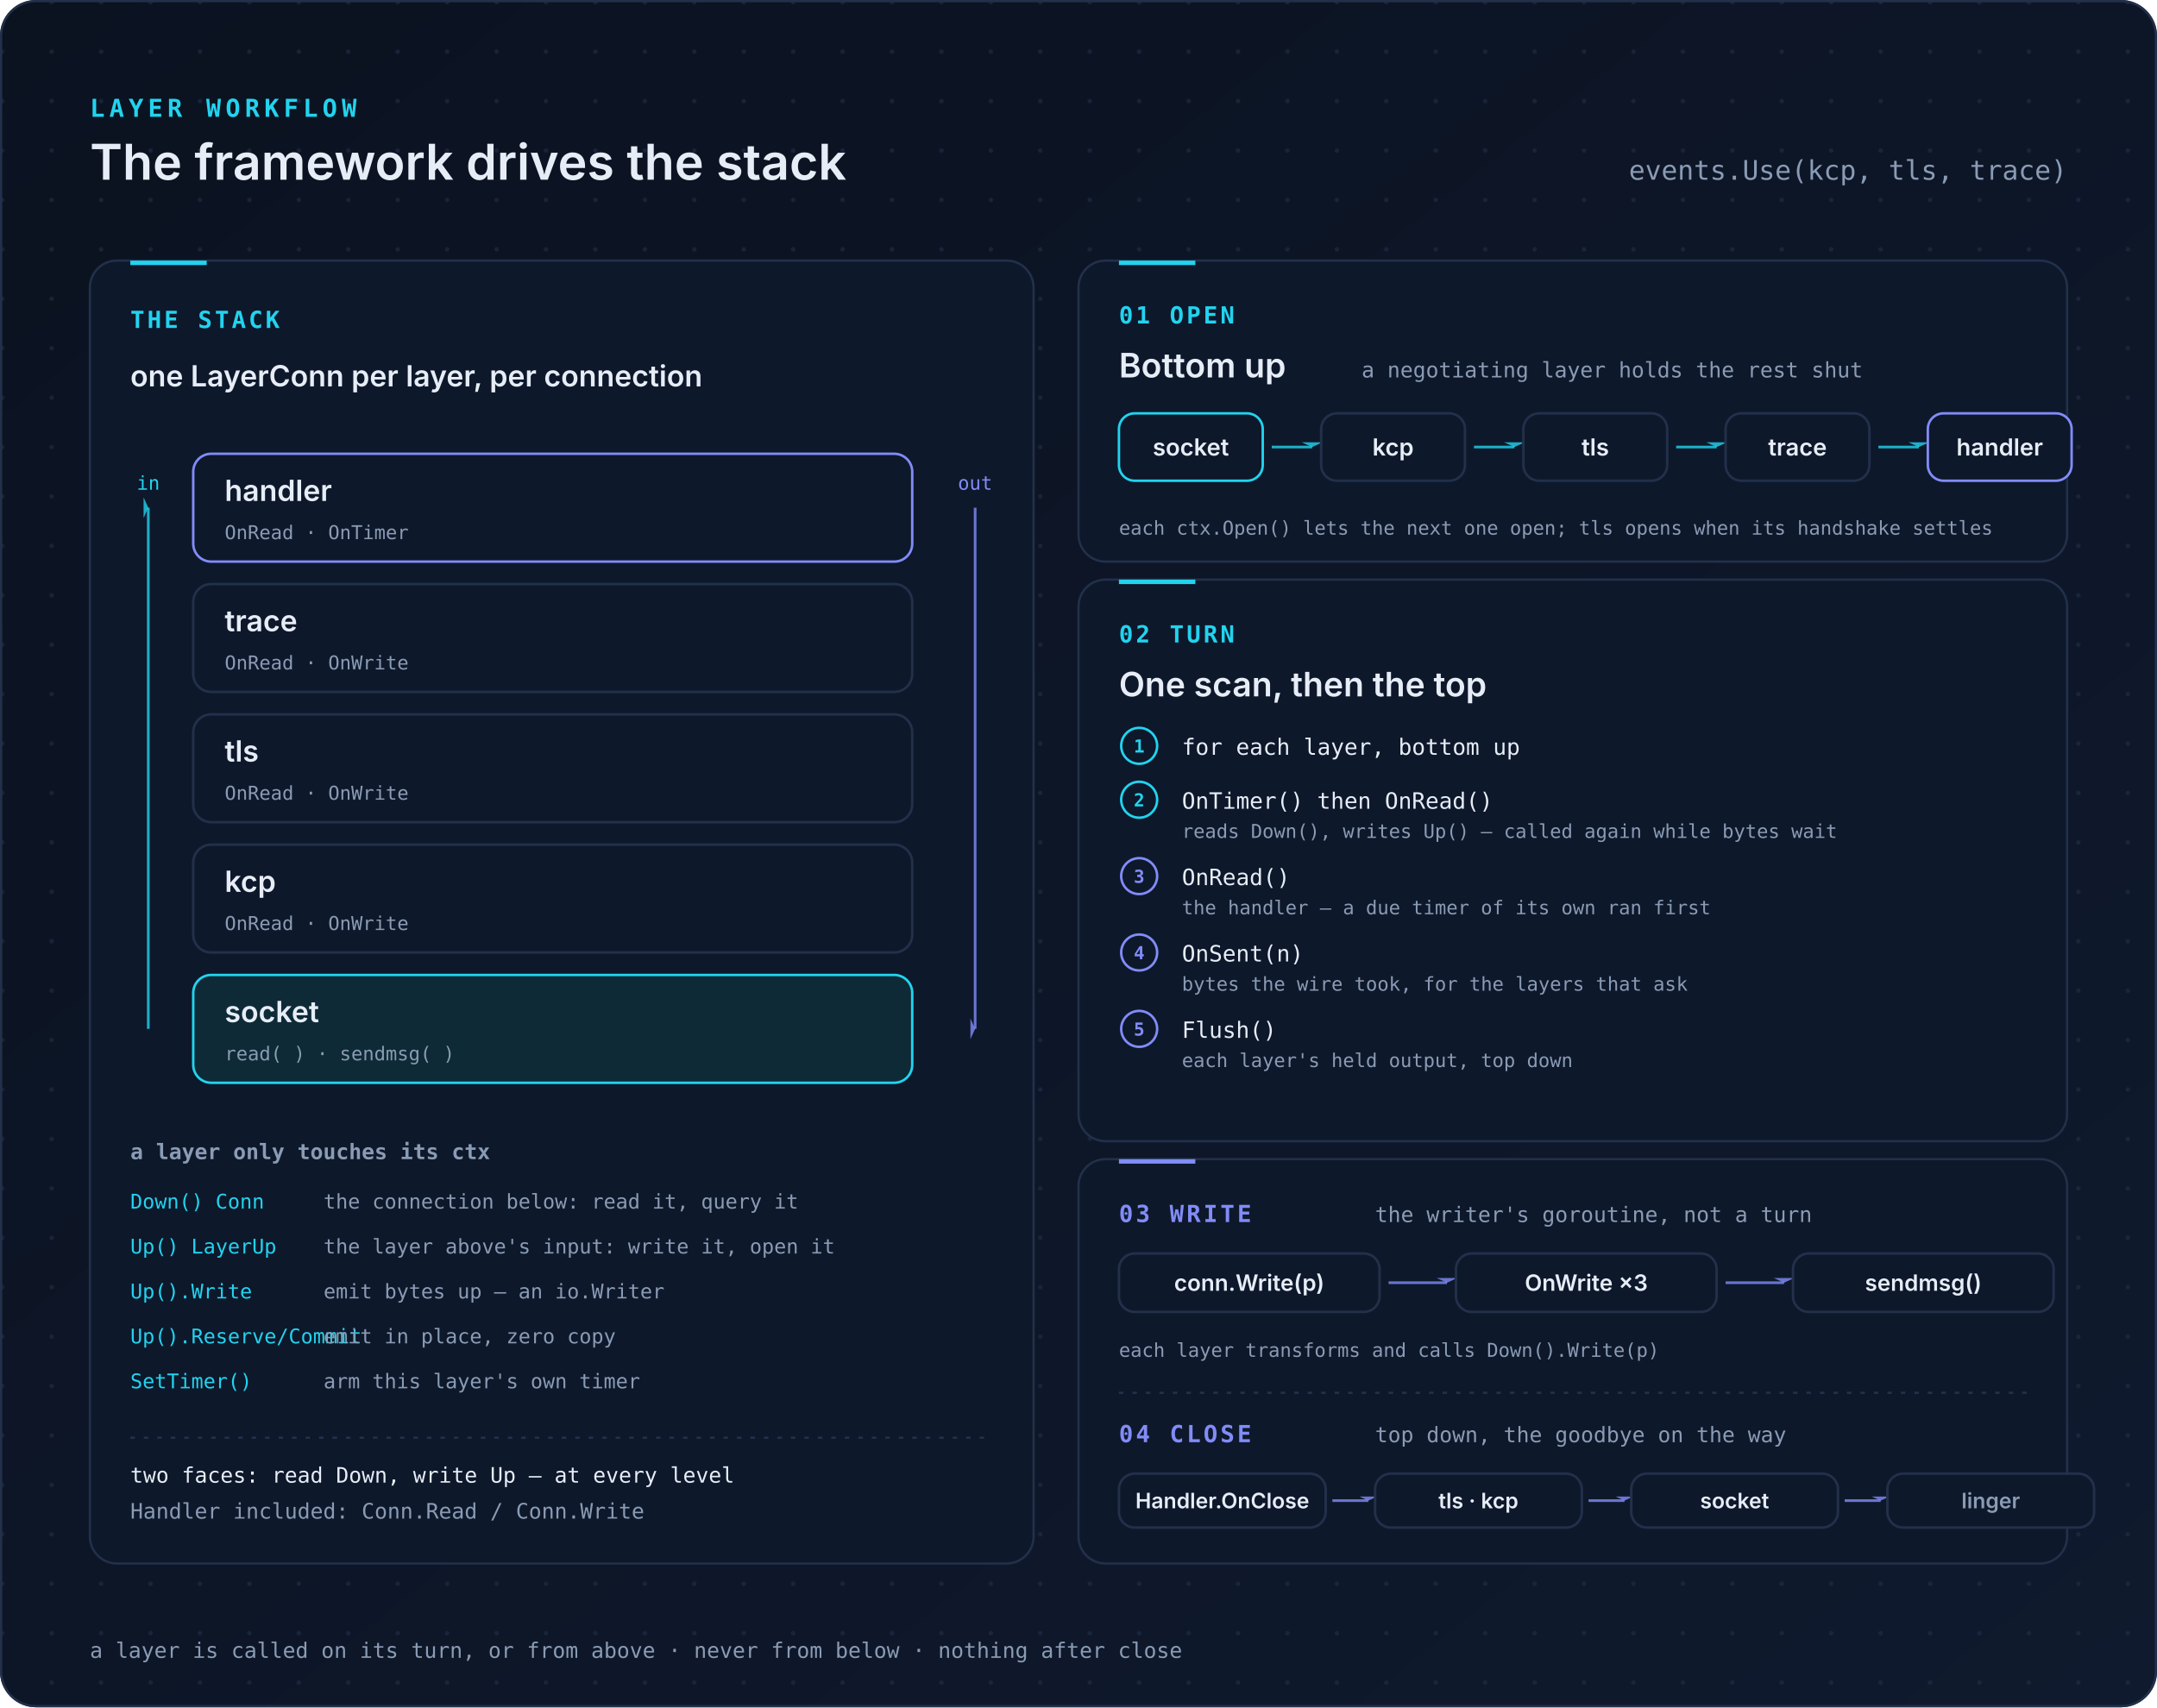
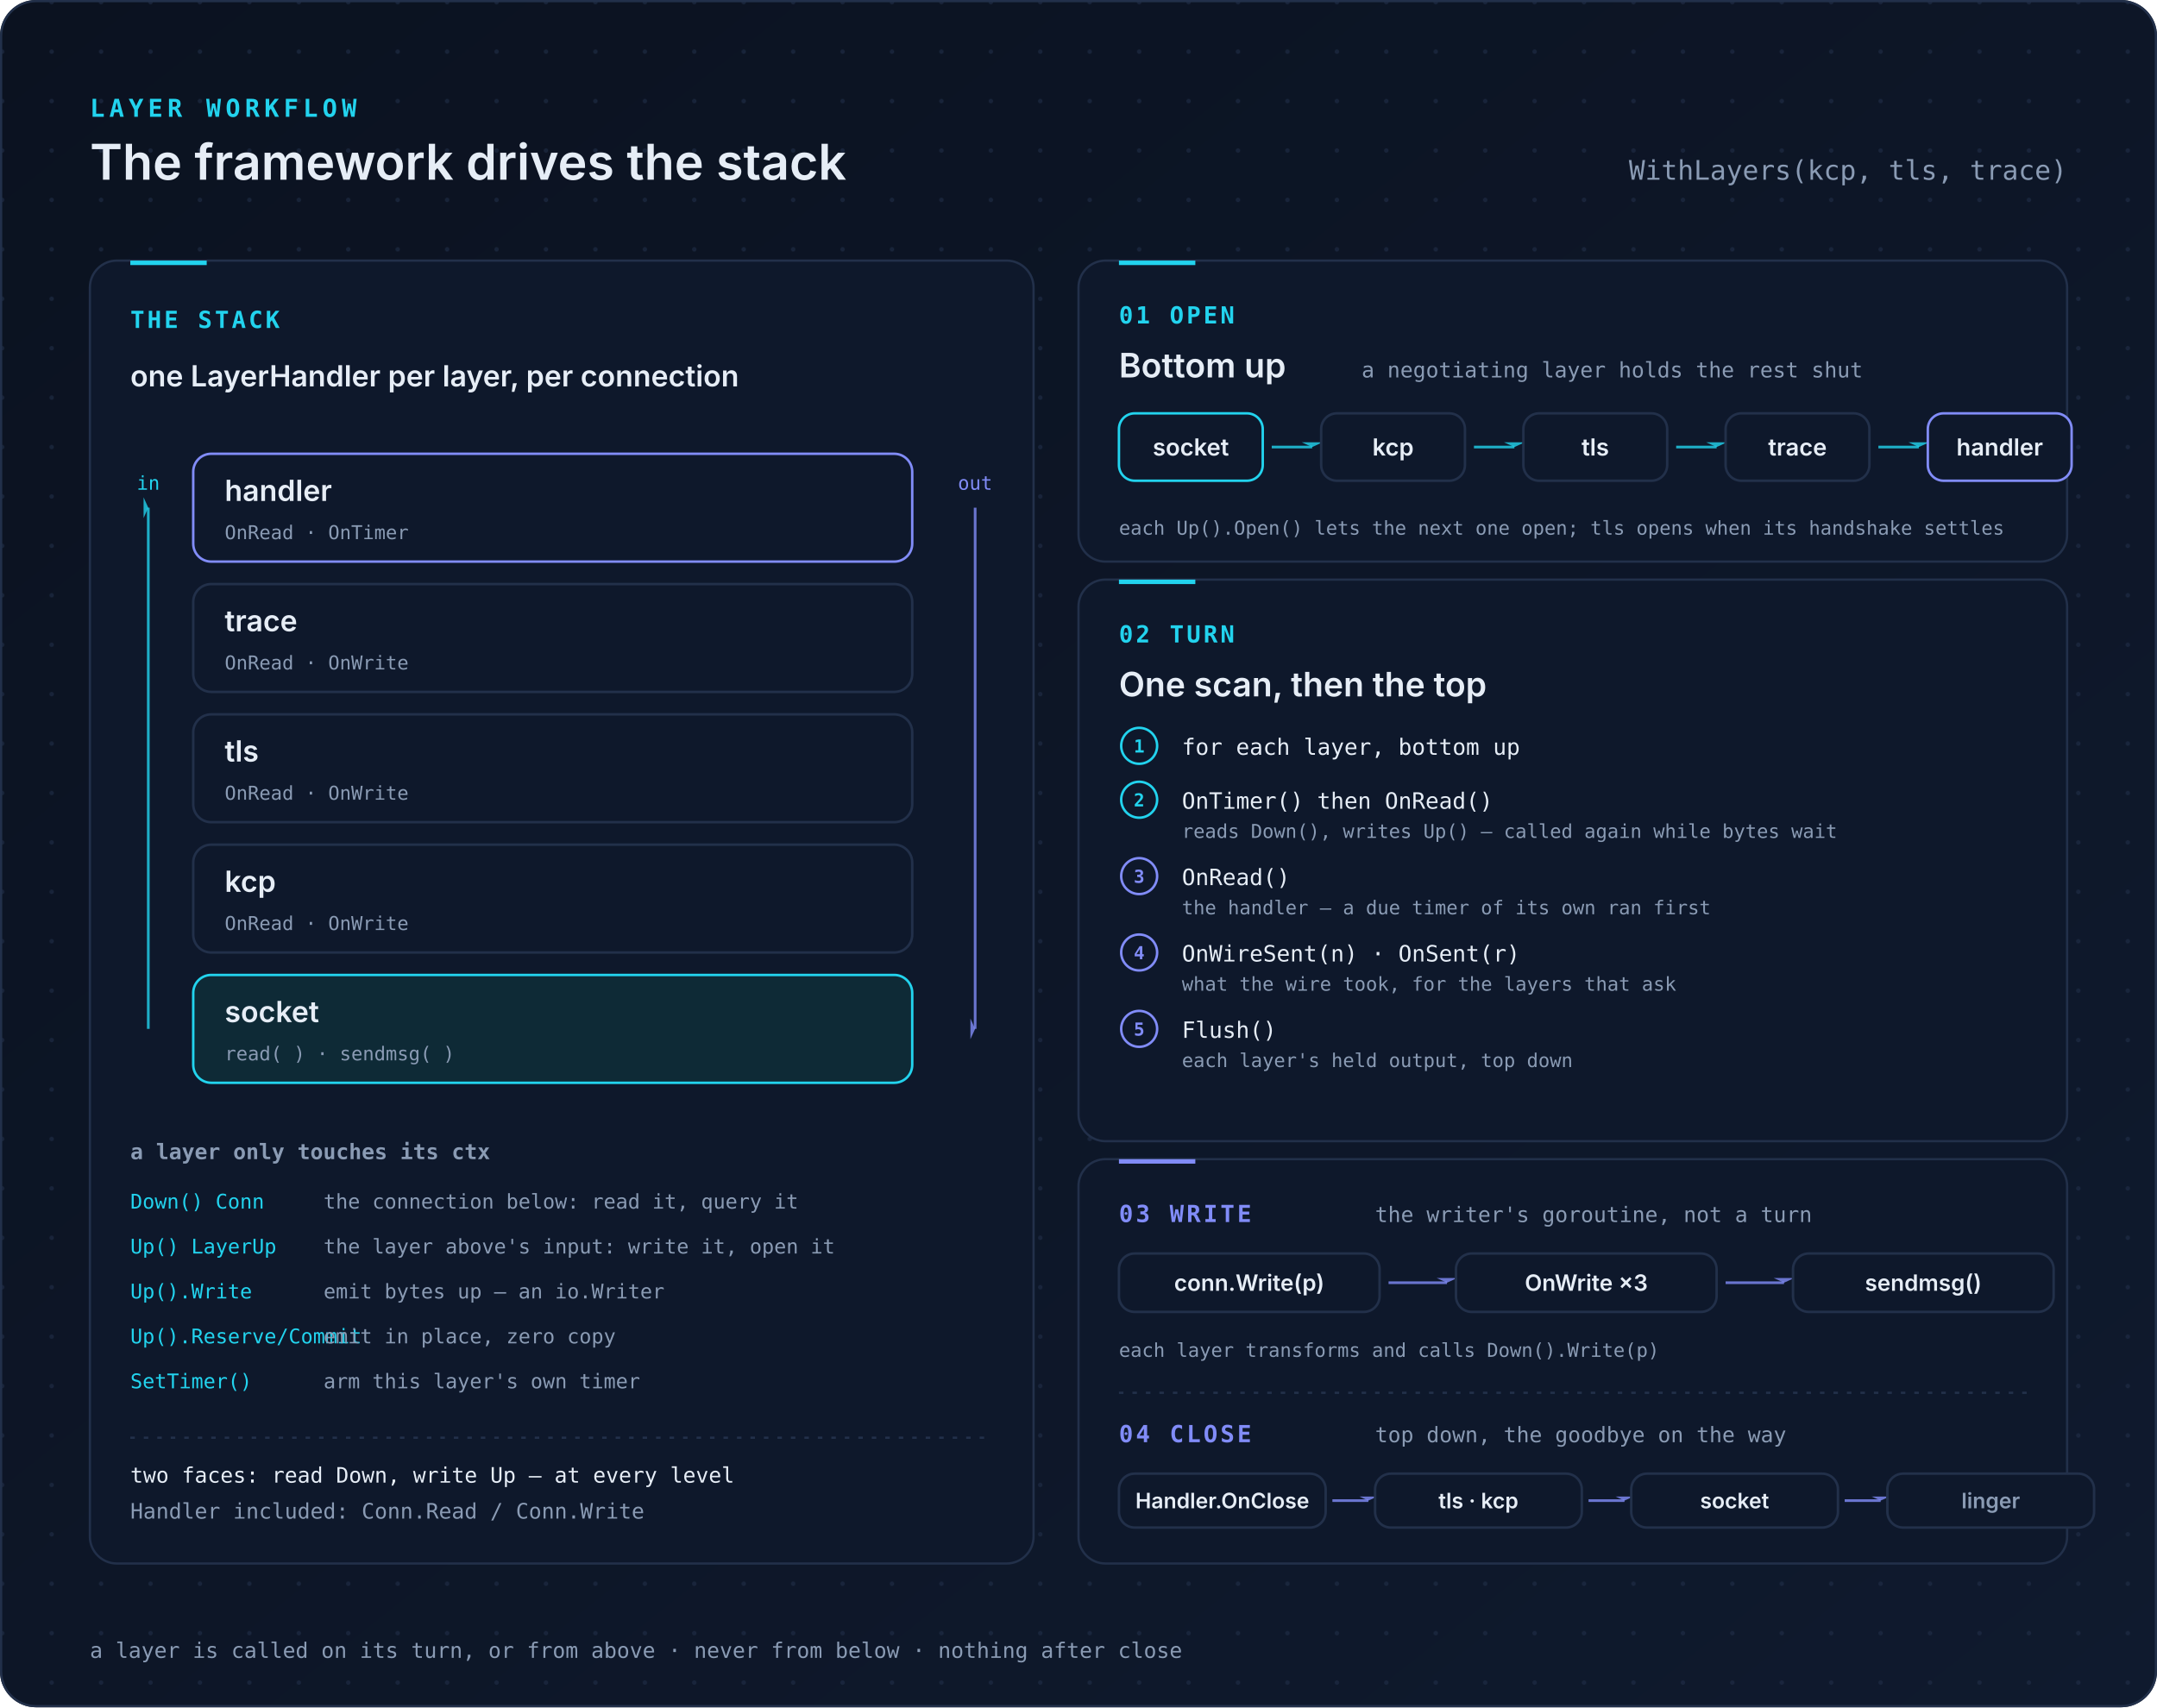
<svg xmlns="http://www.w3.org/2000/svg" width="960" height="760" viewBox="0 0 960 760">
  <defs>
    <linearGradient id="bg" x1="0" y1="0" x2="1" y2="1">
      <stop offset="0" stop-color="#0B1220" />
      <stop offset="1" stop-color="#0F1A2E" />
    </linearGradient>
    <pattern id="dots" width="22" height="22" patternUnits="userSpaceOnUse">
      <circle cx="1" cy="1" r="1" fill="#22304A" />
    </pattern>
  </defs>
  <rect width="960" height="760" rx="16" fill="url(#bg)" />
  <rect width="960" height="760" rx="16" fill="url(#dots)" opacity="0.55" />
  <rect x="0.5" y="0.5" width="959" height="759" rx="15.5" fill="none" stroke="#22304A" />
  <text x="40" y="52" font-family="'JetBrains Mono', ui-monospace, SFMono-Regular, Menlo, Consolas, monospace" font-size="11" fill="#22D3EE" text-anchor="start" font-weight="600" letter-spacing="2">LAYER WORKFLOW</text>
  <text x="40" y="80" font-family="Inter, -apple-system, BlinkMacSystemFont, 'Segoe UI', Helvetica, Arial, sans-serif" font-size="22" fill="#E6EDF6" text-anchor="start" font-weight="600">The framework drives the stack</text>
-   <text x="920" y="80" font-family="'JetBrains Mono', ui-monospace, SFMono-Regular, Menlo, Consolas, monospace" font-size="12" fill="#8A9BB4" text-anchor="end" font-weight="400">events.Use(kcp, tls, trace)</text>
+   <text x="920" y="80" font-family="'JetBrains Mono', ui-monospace, SFMono-Regular, Menlo, Consolas, monospace" font-size="12" fill="#8A9BB4" text-anchor="end" font-weight="400">WithLayers(kcp, tls, trace)</text>
  <rect x="40" y="116" width="420" height="580" rx="12" fill="#0E182B" stroke="#22304A" />
  <rect x="58" y="116" width="34" height="2" fill="#22D3EE" />
  <text x="58" y="146" font-family="'JetBrains Mono', ui-monospace, SFMono-Regular, Menlo, Consolas, monospace" font-size="10.5" fill="#22D3EE" text-anchor="start" font-weight="600" letter-spacing="1.2">THE STACK</text>
-   <text x="58" y="172" font-family="Inter, -apple-system, BlinkMacSystemFont, 'Segoe UI', Helvetica, Arial, sans-serif" font-size="13" fill="#E6EDF6" text-anchor="start" font-weight="600">one LayerConn per layer, per connection</text>
+   <text x="58" y="172" font-family="Inter, -apple-system, BlinkMacSystemFont, 'Segoe UI', Helvetica, Arial, sans-serif" font-size="13" fill="#E6EDF6" text-anchor="start" font-weight="600">one LayerHandler per layer, per connection</text>
  <rect x="86" y="202" width="320" height="48" rx="8" fill="#0E182B" stroke="#818CF8" stroke-width="1.1" />
  <text x="100" y="223" font-family="Inter, -apple-system, BlinkMacSystemFont, 'Segoe UI', Helvetica, Arial, sans-serif" font-size="13" fill="#E6EDF6" text-anchor="start" font-weight="600">handler</text>
  <text x="100" y="240" font-family="'JetBrains Mono', ui-monospace, SFMono-Regular, Menlo, Consolas, monospace" font-size="8.5" fill="#8A9BB4" text-anchor="start" font-weight="400">OnRead · OnTimer</text>
  <rect x="86" y="260" width="320" height="48" rx="8" fill="#0E182B" stroke="#22304A" stroke-width="1.1" />
  <text x="100" y="281" font-family="Inter, -apple-system, BlinkMacSystemFont, 'Segoe UI', Helvetica, Arial, sans-serif" font-size="13" fill="#E6EDF6" text-anchor="start" font-weight="600">trace</text>
  <text x="100" y="298" font-family="'JetBrains Mono', ui-monospace, SFMono-Regular, Menlo, Consolas, monospace" font-size="8.5" fill="#8A9BB4" text-anchor="start" font-weight="400">OnRead · OnWrite</text>
  <rect x="86" y="318" width="320" height="48" rx="8" fill="#0E182B" stroke="#22304A" stroke-width="1.1" />
  <text x="100" y="339" font-family="Inter, -apple-system, BlinkMacSystemFont, 'Segoe UI', Helvetica, Arial, sans-serif" font-size="13" fill="#E6EDF6" text-anchor="start" font-weight="600">tls</text>
  <text x="100" y="356" font-family="'JetBrains Mono', ui-monospace, SFMono-Regular, Menlo, Consolas, monospace" font-size="8.5" fill="#8A9BB4" text-anchor="start" font-weight="400">OnRead · OnWrite</text>
  <rect x="86" y="376" width="320" height="48" rx="8" fill="#0E182B" stroke="#22304A" stroke-width="1.1" />
  <text x="100" y="397" font-family="Inter, -apple-system, BlinkMacSystemFont, 'Segoe UI', Helvetica, Arial, sans-serif" font-size="13" fill="#E6EDF6" text-anchor="start" font-weight="600">kcp</text>
  <text x="100" y="414" font-family="'JetBrains Mono', ui-monospace, SFMono-Regular, Menlo, Consolas, monospace" font-size="8.5" fill="#8A9BB4" text-anchor="start" font-weight="400">OnRead · OnWrite</text>
  <rect x="86" y="434" width="320" height="48" rx="8" fill="#0E2A36" stroke="#22D3EE" stroke-width="1.1" />
  <text x="100" y="455" font-family="Inter, -apple-system, BlinkMacSystemFont, 'Segoe UI', Helvetica, Arial, sans-serif" font-size="13" fill="#E6EDF6" text-anchor="start" font-weight="600">socket</text>
  <text x="100" y="472" font-family="'JetBrains Mono', ui-monospace, SFMono-Regular, Menlo, Consolas, monospace" font-size="8.5" fill="#8A9BB4" text-anchor="start" font-weight="400">read( ) · sendmsg( )</text>
  <line x1="66" y1="458.0" x2="66" y2="226.0" stroke="#22D3EE" stroke-width="1.2" opacity="0.8" />
  <path d="M66,226.0 l-2.1,4.62 v-9.24 z" fill="#22D3EE" opacity="0.8" />
  <line x1="434" y1="226.0" x2="434" y2="458.0" stroke="#818CF8" stroke-width="1.2" opacity="0.8" />
  <path d="M434,458.0 l-2.1,-4.62 v9.24 z" fill="#818CF8" opacity="0.8" />
  <text x="66" y="218.0" font-family="'JetBrains Mono', ui-monospace, SFMono-Regular, Menlo, Consolas, monospace" font-size="8.5" fill="#22D3EE" text-anchor="middle" font-weight="400">in</text>
  <text x="434" y="218.0" font-family="'JetBrains Mono', ui-monospace, SFMono-Regular, Menlo, Consolas, monospace" font-size="8.5" fill="#818CF8" text-anchor="middle" font-weight="400">out</text>
  <text x="58" y="516" font-family="'JetBrains Mono', ui-monospace, SFMono-Regular, Menlo, Consolas, monospace" font-size="9.5" fill="#8A9BB4" text-anchor="start" font-weight="600">a layer only touches its ctx</text>
  <text x="58" y="538" font-family="'JetBrains Mono', ui-monospace, SFMono-Regular, Menlo, Consolas, monospace" font-size="9" fill="#22D3EE" text-anchor="start" font-weight="400">Down() Conn</text>
  <text x="144" y="538" font-family="'JetBrains Mono', ui-monospace, SFMono-Regular, Menlo, Consolas, monospace" font-size="9" fill="#8A9BB4" text-anchor="start" font-weight="400">the connection below: read it, query it</text>
  <text x="58" y="558" font-family="'JetBrains Mono', ui-monospace, SFMono-Regular, Menlo, Consolas, monospace" font-size="9" fill="#22D3EE" text-anchor="start" font-weight="400">Up() LayerUp</text>
  <text x="144" y="558" font-family="'JetBrains Mono', ui-monospace, SFMono-Regular, Menlo, Consolas, monospace" font-size="9" fill="#8A9BB4" text-anchor="start" font-weight="400">the layer above's input: write it, open it</text>
  <text x="58" y="578" font-family="'JetBrains Mono', ui-monospace, SFMono-Regular, Menlo, Consolas, monospace" font-size="9" fill="#22D3EE" text-anchor="start" font-weight="400">Up().Write</text>
  <text x="144" y="578" font-family="'JetBrains Mono', ui-monospace, SFMono-Regular, Menlo, Consolas, monospace" font-size="9" fill="#8A9BB4" text-anchor="start" font-weight="400">emit bytes up — an io.Writer</text>
  <text x="58" y="598" font-family="'JetBrains Mono', ui-monospace, SFMono-Regular, Menlo, Consolas, monospace" font-size="9" fill="#22D3EE" text-anchor="start" font-weight="400">Up().Reserve/Commit</text>
  <text x="144" y="598" font-family="'JetBrains Mono', ui-monospace, SFMono-Regular, Menlo, Consolas, monospace" font-size="9" fill="#8A9BB4" text-anchor="start" font-weight="400">emit in place, zero copy</text>
  <text x="58" y="618" font-family="'JetBrains Mono', ui-monospace, SFMono-Regular, Menlo, Consolas, monospace" font-size="9" fill="#22D3EE" text-anchor="start" font-weight="400">SetTimer()</text>
  <text x="144" y="618" font-family="'JetBrains Mono', ui-monospace, SFMono-Regular, Menlo, Consolas, monospace" font-size="9" fill="#8A9BB4" text-anchor="start" font-weight="400">arm this layer's own timer</text>
  <line x1="58" y1="640" x2="442" y2="640" stroke="#22304A" stroke-dasharray="2 4" />
  <text x="58" y="660" font-family="'JetBrains Mono', ui-monospace, SFMono-Regular, Menlo, Consolas, monospace" font-size="9.5" fill="#E6EDF6" text-anchor="start" font-weight="400">two faces: read Down, write Up — at every level</text>
  <text x="58" y="676" font-family="'JetBrains Mono', ui-monospace, SFMono-Regular, Menlo, Consolas, monospace" font-size="9.5" fill="#8A9BB4" text-anchor="start" font-weight="400">Handler included: Conn.Read / Conn.Write</text>
  <rect x="480" y="116" width="440" height="134" rx="12" fill="#0E182B" stroke="#22304A" />
  <rect x="498" y="116" width="34" height="2" fill="#22D3EE" />
  <text x="498" y="144" font-family="'JetBrains Mono', ui-monospace, SFMono-Regular, Menlo, Consolas, monospace" font-size="10.5" fill="#22D3EE" text-anchor="start" font-weight="600" letter-spacing="1.2">01  OPEN</text>
  <text x="498" y="168" font-family="Inter, -apple-system, BlinkMacSystemFont, 'Segoe UI', Helvetica, Arial, sans-serif" font-size="15" fill="#E6EDF6" text-anchor="start" font-weight="600">Bottom up</text>
  <text x="606" y="168" font-family="'JetBrains Mono', ui-monospace, SFMono-Regular, Menlo, Consolas, monospace" font-size="9.5" fill="#8A9BB4" text-anchor="start" font-weight="400">a negotiating layer holds the rest shut</text>
  <rect x="498" y="184" width="64" height="30" rx="7" fill="#0E182B" stroke="#22D3EE" stroke-width="1.1" />
  <text x="530.0" y="202.78" font-family="Inter, -apple-system, BlinkMacSystemFont, 'Segoe UI', Helvetica, Arial, sans-serif" font-size="10.5" fill="#E6EDF6" text-anchor="middle" font-weight="600">socket</text>
  <line x1="566" y1="199" x2="584" y2="199" stroke="#22D3EE" stroke-width="1.2" opacity="0.8" />
  <path d="M584,199 l-4.62,-2.1 h9.24 z" fill="#22D3EE" opacity="0.8" />
  <rect x="588" y="184" width="64" height="30" rx="7" fill="#0E182B" stroke="#22304A" stroke-width="1.1" />
  <text x="620.0" y="202.78" font-family="Inter, -apple-system, BlinkMacSystemFont, 'Segoe UI', Helvetica, Arial, sans-serif" font-size="10.5" fill="#E6EDF6" text-anchor="middle" font-weight="600">kcp</text>
  <line x1="656" y1="199" x2="674" y2="199" stroke="#22D3EE" stroke-width="1.2" opacity="0.8" />
  <path d="M674,199 l-4.62,-2.1 h9.24 z" fill="#22D3EE" opacity="0.8" />
  <rect x="678" y="184" width="64" height="30" rx="7" fill="#0E182B" stroke="#22304A" stroke-width="1.1" />
  <text x="710.0" y="202.78" font-family="Inter, -apple-system, BlinkMacSystemFont, 'Segoe UI', Helvetica, Arial, sans-serif" font-size="10.5" fill="#E6EDF6" text-anchor="middle" font-weight="600">tls</text>
  <line x1="746" y1="199" x2="764" y2="199" stroke="#22D3EE" stroke-width="1.2" opacity="0.8" />
  <path d="M764,199 l-4.62,-2.1 h9.24 z" fill="#22D3EE" opacity="0.8" />
  <rect x="768" y="184" width="64" height="30" rx="7" fill="#0E182B" stroke="#22304A" stroke-width="1.1" />
  <text x="800.0" y="202.78" font-family="Inter, -apple-system, BlinkMacSystemFont, 'Segoe UI', Helvetica, Arial, sans-serif" font-size="10.5" fill="#E6EDF6" text-anchor="middle" font-weight="600">trace</text>
  <line x1="836" y1="199" x2="854" y2="199" stroke="#22D3EE" stroke-width="1.2" opacity="0.8" />
  <path d="M854,199 l-4.62,-2.1 h9.24 z" fill="#22D3EE" opacity="0.8" />
  <rect x="858" y="184" width="64" height="30" rx="7" fill="#0E182B" stroke="#818CF8" stroke-width="1.1" />
  <text x="890.0" y="202.78" font-family="Inter, -apple-system, BlinkMacSystemFont, 'Segoe UI', Helvetica, Arial, sans-serif" font-size="10.5" fill="#E6EDF6" text-anchor="middle" font-weight="600">handler</text>
-   <text x="498" y="238" font-family="'JetBrains Mono', ui-monospace, SFMono-Regular, Menlo, Consolas, monospace" font-size="8.5" fill="#8A9BB4" text-anchor="start" font-weight="400">each ctx.Open() lets the next one open; tls opens when its handshake settles</text>
+   <text x="498" y="238" font-family="'JetBrains Mono', ui-monospace, SFMono-Regular, Menlo, Consolas, monospace" font-size="8.5" fill="#8A9BB4" text-anchor="start" font-weight="400">each Up().Open() lets the next one open; tls opens when its handshake settles</text>
  <rect x="480" y="258" width="440" height="250" rx="12" fill="#0E182B" stroke="#22304A" />
  <rect x="498" y="258" width="34" height="2" fill="#22D3EE" />
  <text x="498" y="286" font-family="'JetBrains Mono', ui-monospace, SFMono-Regular, Menlo, Consolas, monospace" font-size="10.5" fill="#22D3EE" text-anchor="start" font-weight="600" letter-spacing="1.2">02  TURN</text>
  <text x="498" y="310" font-family="Inter, -apple-system, BlinkMacSystemFont, 'Segoe UI', Helvetica, Arial, sans-serif" font-size="15" fill="#E6EDF6" text-anchor="start" font-weight="600">One scan, then the top</text>
  <circle cx="507" cy="332" r="8" fill="none" stroke="#22D3EE" stroke-width="1.1" />
  <text x="507" y="335" font-family="'JetBrains Mono', ui-monospace, SFMono-Regular, Menlo, Consolas, monospace" font-size="8" fill="#22D3EE" text-anchor="middle" font-weight="600">1</text>
  <text x="526" y="336" font-family="'JetBrains Mono', ui-monospace, SFMono-Regular, Menlo, Consolas, monospace" font-size="10" fill="#E6EDF6" text-anchor="start" font-weight="400">for each layer, bottom up</text>
  <circle cx="507" cy="356" r="8" fill="none" stroke="#22D3EE" stroke-width="1.1" />
  <text x="507" y="359" font-family="'JetBrains Mono', ui-monospace, SFMono-Regular, Menlo, Consolas, monospace" font-size="8" fill="#22D3EE" text-anchor="middle" font-weight="600">2</text>
  <text x="526" y="360" font-family="'JetBrains Mono', ui-monospace, SFMono-Regular, Menlo, Consolas, monospace" font-size="10" fill="#E6EDF6" text-anchor="start" font-weight="400">OnTimer() then OnRead()</text>
  <text x="526" y="373" font-family="'JetBrains Mono', ui-monospace, SFMono-Regular, Menlo, Consolas, monospace" font-size="8.5" fill="#8A9BB4" text-anchor="start" font-weight="400">reads Down(), writes Up() — called again while bytes wait</text>
  <circle cx="507" cy="390" r="8" fill="none" stroke="#818CF8" stroke-width="1.1" />
  <text x="507" y="393" font-family="'JetBrains Mono', ui-monospace, SFMono-Regular, Menlo, Consolas, monospace" font-size="8" fill="#818CF8" text-anchor="middle" font-weight="600">3</text>
  <text x="526" y="394" font-family="'JetBrains Mono', ui-monospace, SFMono-Regular, Menlo, Consolas, monospace" font-size="10" fill="#E6EDF6" text-anchor="start" font-weight="400">OnRead()</text>
  <text x="526" y="407" font-family="'JetBrains Mono', ui-monospace, SFMono-Regular, Menlo, Consolas, monospace" font-size="8.5" fill="#8A9BB4" text-anchor="start" font-weight="400">the handler — a due timer of its own ran first</text>
  <circle cx="507" cy="424" r="8" fill="none" stroke="#818CF8" stroke-width="1.1" />
  <text x="507" y="427" font-family="'JetBrains Mono', ui-monospace, SFMono-Regular, Menlo, Consolas, monospace" font-size="8" fill="#818CF8" text-anchor="middle" font-weight="600">4</text>
-   <text x="526" y="428" font-family="'JetBrains Mono', ui-monospace, SFMono-Regular, Menlo, Consolas, monospace" font-size="10" fill="#E6EDF6" text-anchor="start" font-weight="400">OnSent(n)</text>
-   <text x="526" y="441" font-family="'JetBrains Mono', ui-monospace, SFMono-Regular, Menlo, Consolas, monospace" font-size="8.5" fill="#8A9BB4" text-anchor="start" font-weight="400">bytes the wire took, for the layers that ask</text>
+   <text x="526" y="428" font-family="'JetBrains Mono', ui-monospace, SFMono-Regular, Menlo, Consolas, monospace" font-size="10" fill="#E6EDF6" text-anchor="start" font-weight="400">OnWireSent(n) · OnSent(r)</text>
+   <text x="526" y="441" font-family="'JetBrains Mono', ui-monospace, SFMono-Regular, Menlo, Consolas, monospace" font-size="8.5" fill="#8A9BB4" text-anchor="start" font-weight="400">what the wire took, for the layers that ask</text>
  <circle cx="507" cy="458" r="8" fill="none" stroke="#818CF8" stroke-width="1.1" />
  <text x="507" y="461" font-family="'JetBrains Mono', ui-monospace, SFMono-Regular, Menlo, Consolas, monospace" font-size="8" fill="#818CF8" text-anchor="middle" font-weight="600">5</text>
  <text x="526" y="462" font-family="'JetBrains Mono', ui-monospace, SFMono-Regular, Menlo, Consolas, monospace" font-size="10" fill="#E6EDF6" text-anchor="start" font-weight="400">Flush()</text>
  <text x="526" y="475" font-family="'JetBrains Mono', ui-monospace, SFMono-Regular, Menlo, Consolas, monospace" font-size="8.5" fill="#8A9BB4" text-anchor="start" font-weight="400">each layer's held output, top down</text>
  <rect x="480" y="516" width="440" height="180" rx="12" fill="#0E182B" stroke="#22304A" />
  <rect x="498" y="516" width="34" height="2" fill="#818CF8" />
  <text x="498" y="544" font-family="'JetBrains Mono', ui-monospace, SFMono-Regular, Menlo, Consolas, monospace" font-size="10.5" fill="#818CF8" text-anchor="start" font-weight="600" letter-spacing="1.2">03  WRITE</text>
  <text x="612" y="544" font-family="'JetBrains Mono', ui-monospace, SFMono-Regular, Menlo, Consolas, monospace" font-size="9.5" fill="#8A9BB4" text-anchor="start" font-weight="400">the writer's goroutine, not a turn</text>
  <rect x="498" y="558" width="116" height="26" rx="7" fill="#0E182B" stroke="#22304A" stroke-width="1.1" />
  <text x="556.0" y="574.6" font-family="Inter, -apple-system, BlinkMacSystemFont, 'Segoe UI', Helvetica, Arial, sans-serif" font-size="10" fill="#E6EDF6" text-anchor="middle" font-weight="600">conn.Write(p)</text>
  <line x1="618" y1="571" x2="644" y2="571" stroke="#818CF8" stroke-width="1.2" opacity="0.8" />
  <path d="M644,571 l-4.62,-2.1 h9.24 z" fill="#818CF8" opacity="0.8" />
  <rect x="648" y="558" width="116" height="26" rx="7" fill="#0E182B" stroke="#22304A" stroke-width="1.1" />
  <text x="706.0" y="574.6" font-family="Inter, -apple-system, BlinkMacSystemFont, 'Segoe UI', Helvetica, Arial, sans-serif" font-size="10" fill="#E6EDF6" text-anchor="middle" font-weight="600">OnWrite ×3</text>
  <line x1="768" y1="571" x2="794" y2="571" stroke="#818CF8" stroke-width="1.2" opacity="0.8" />
  <path d="M794,571 l-4.62,-2.1 h9.24 z" fill="#818CF8" opacity="0.8" />
  <rect x="798" y="558" width="116" height="26" rx="7" fill="#0E182B" stroke="#22304A" stroke-width="1.1" />
  <text x="856.0" y="574.6" font-family="Inter, -apple-system, BlinkMacSystemFont, 'Segoe UI', Helvetica, Arial, sans-serif" font-size="10" fill="#E6EDF6" text-anchor="middle" font-weight="600">sendmsg()</text>
  <text x="498" y="604" font-family="'JetBrains Mono', ui-monospace, SFMono-Regular, Menlo, Consolas, monospace" font-size="8.5" fill="#8A9BB4" text-anchor="start" font-weight="400">each layer transforms and calls Down().Write(p)</text>
  <line x1="498" y1="620" x2="902" y2="620" stroke="#22304A" stroke-dasharray="2 4" />
  <text x="498" y="642" font-family="'JetBrains Mono', ui-monospace, SFMono-Regular, Menlo, Consolas, monospace" font-size="10.5" fill="#818CF8" text-anchor="start" font-weight="600" letter-spacing="1.2">04  CLOSE</text>
  <text x="612" y="642" font-family="'JetBrains Mono', ui-monospace, SFMono-Regular, Menlo, Consolas, monospace" font-size="9.5" fill="#8A9BB4" text-anchor="start" font-weight="400">top down, the goodbye on the way</text>
  <rect x="498" y="656" width="92" height="24" rx="7" fill="#0E182B" stroke="#22304A" stroke-width="1.1" />
  <text x="544.0" y="671.42" font-family="Inter, -apple-system, BlinkMacSystemFont, 'Segoe UI', Helvetica, Arial, sans-serif" font-size="9.5" fill="#E6EDF6" text-anchor="middle" font-weight="600">Handler.OnClose</text>
  <line x1="593" y1="668" x2="609" y2="668" stroke="#818CF8" stroke-width="1.2" opacity="0.8" />
  <path d="M609,668 l-3.96,-1.8 h7.92 z" fill="#818CF8" opacity="0.8" />
  <rect x="612" y="656" width="92" height="24" rx="7" fill="#0E182B" stroke="#22304A" stroke-width="1.1" />
  <text x="658.0" y="671.42" font-family="Inter, -apple-system, BlinkMacSystemFont, 'Segoe UI', Helvetica, Arial, sans-serif" font-size="9.5" fill="#E6EDF6" text-anchor="middle" font-weight="600">tls · kcp</text>
  <line x1="707" y1="668" x2="723" y2="668" stroke="#818CF8" stroke-width="1.2" opacity="0.8" />
  <path d="M723,668 l-3.96,-1.8 h7.92 z" fill="#818CF8" opacity="0.8" />
  <rect x="726" y="656" width="92" height="24" rx="7" fill="#0E182B" stroke="#22304A" stroke-width="1.1" />
  <text x="772.0" y="671.42" font-family="Inter, -apple-system, BlinkMacSystemFont, 'Segoe UI', Helvetica, Arial, sans-serif" font-size="9.5" fill="#E6EDF6" text-anchor="middle" font-weight="600">socket</text>
  <line x1="821" y1="668" x2="837" y2="668" stroke="#818CF8" stroke-width="1.2" opacity="0.8" />
  <path d="M837,668 l-3.96,-1.8 h7.92 z" fill="#818CF8" opacity="0.8" />
  <rect x="840" y="656" width="92" height="24" rx="7" fill="#0E182B" stroke="#22304A" stroke-width="1.1" />
  <text x="886.0" y="671.42" font-family="Inter, -apple-system, BlinkMacSystemFont, 'Segoe UI', Helvetica, Arial, sans-serif" font-size="9.5" fill="#8A9BB4" text-anchor="middle" font-weight="600">linger</text>
  <text x="40" y="738" font-family="'JetBrains Mono', ui-monospace, SFMono-Regular, Menlo, Consolas, monospace" font-size="9.5" fill="#8A9BB4" text-anchor="start" font-weight="400">a layer is called on its turn, or from above · never from below · nothing after close</text>
</svg>
